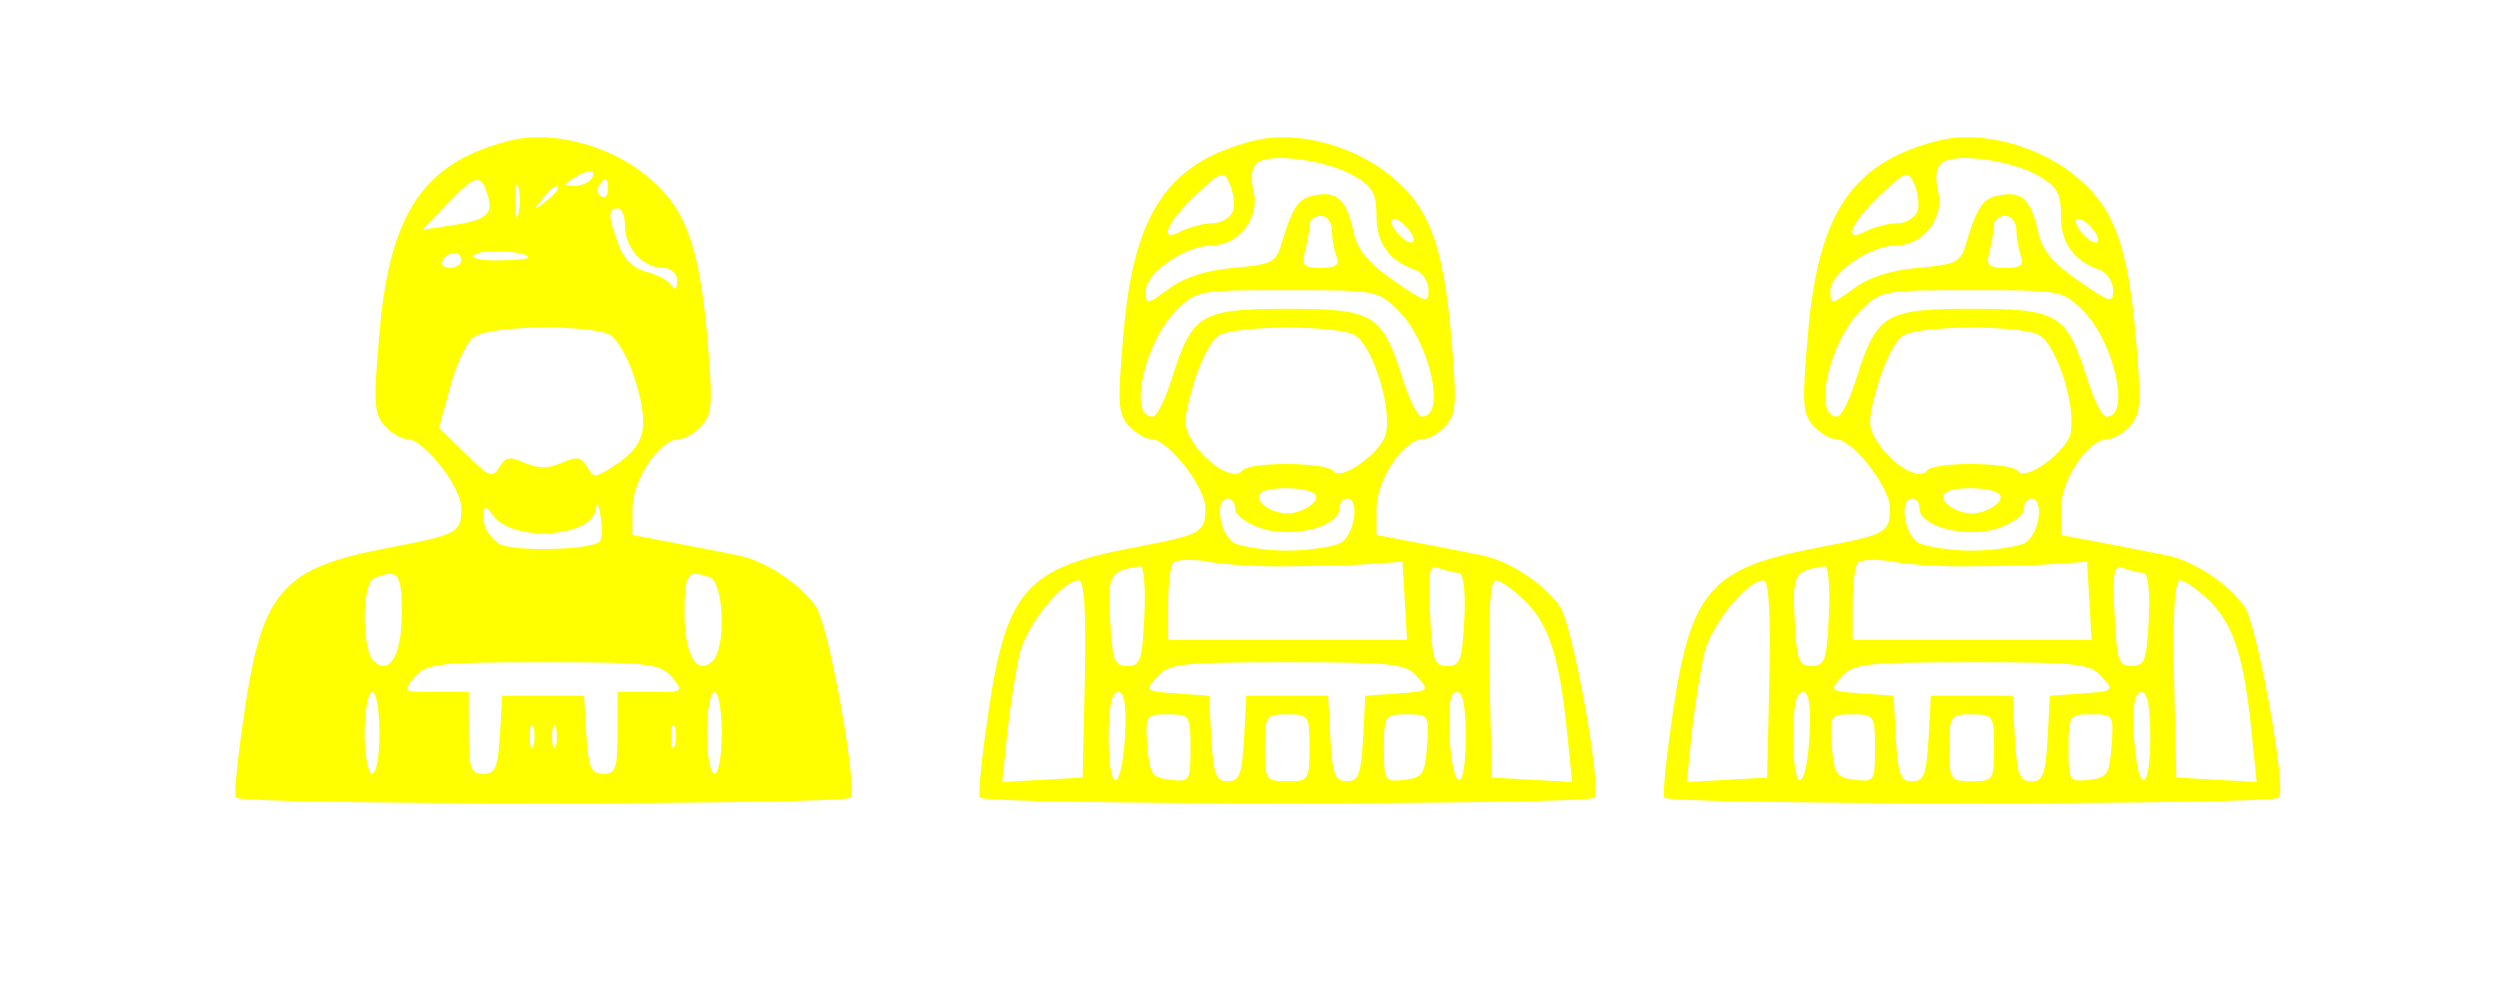
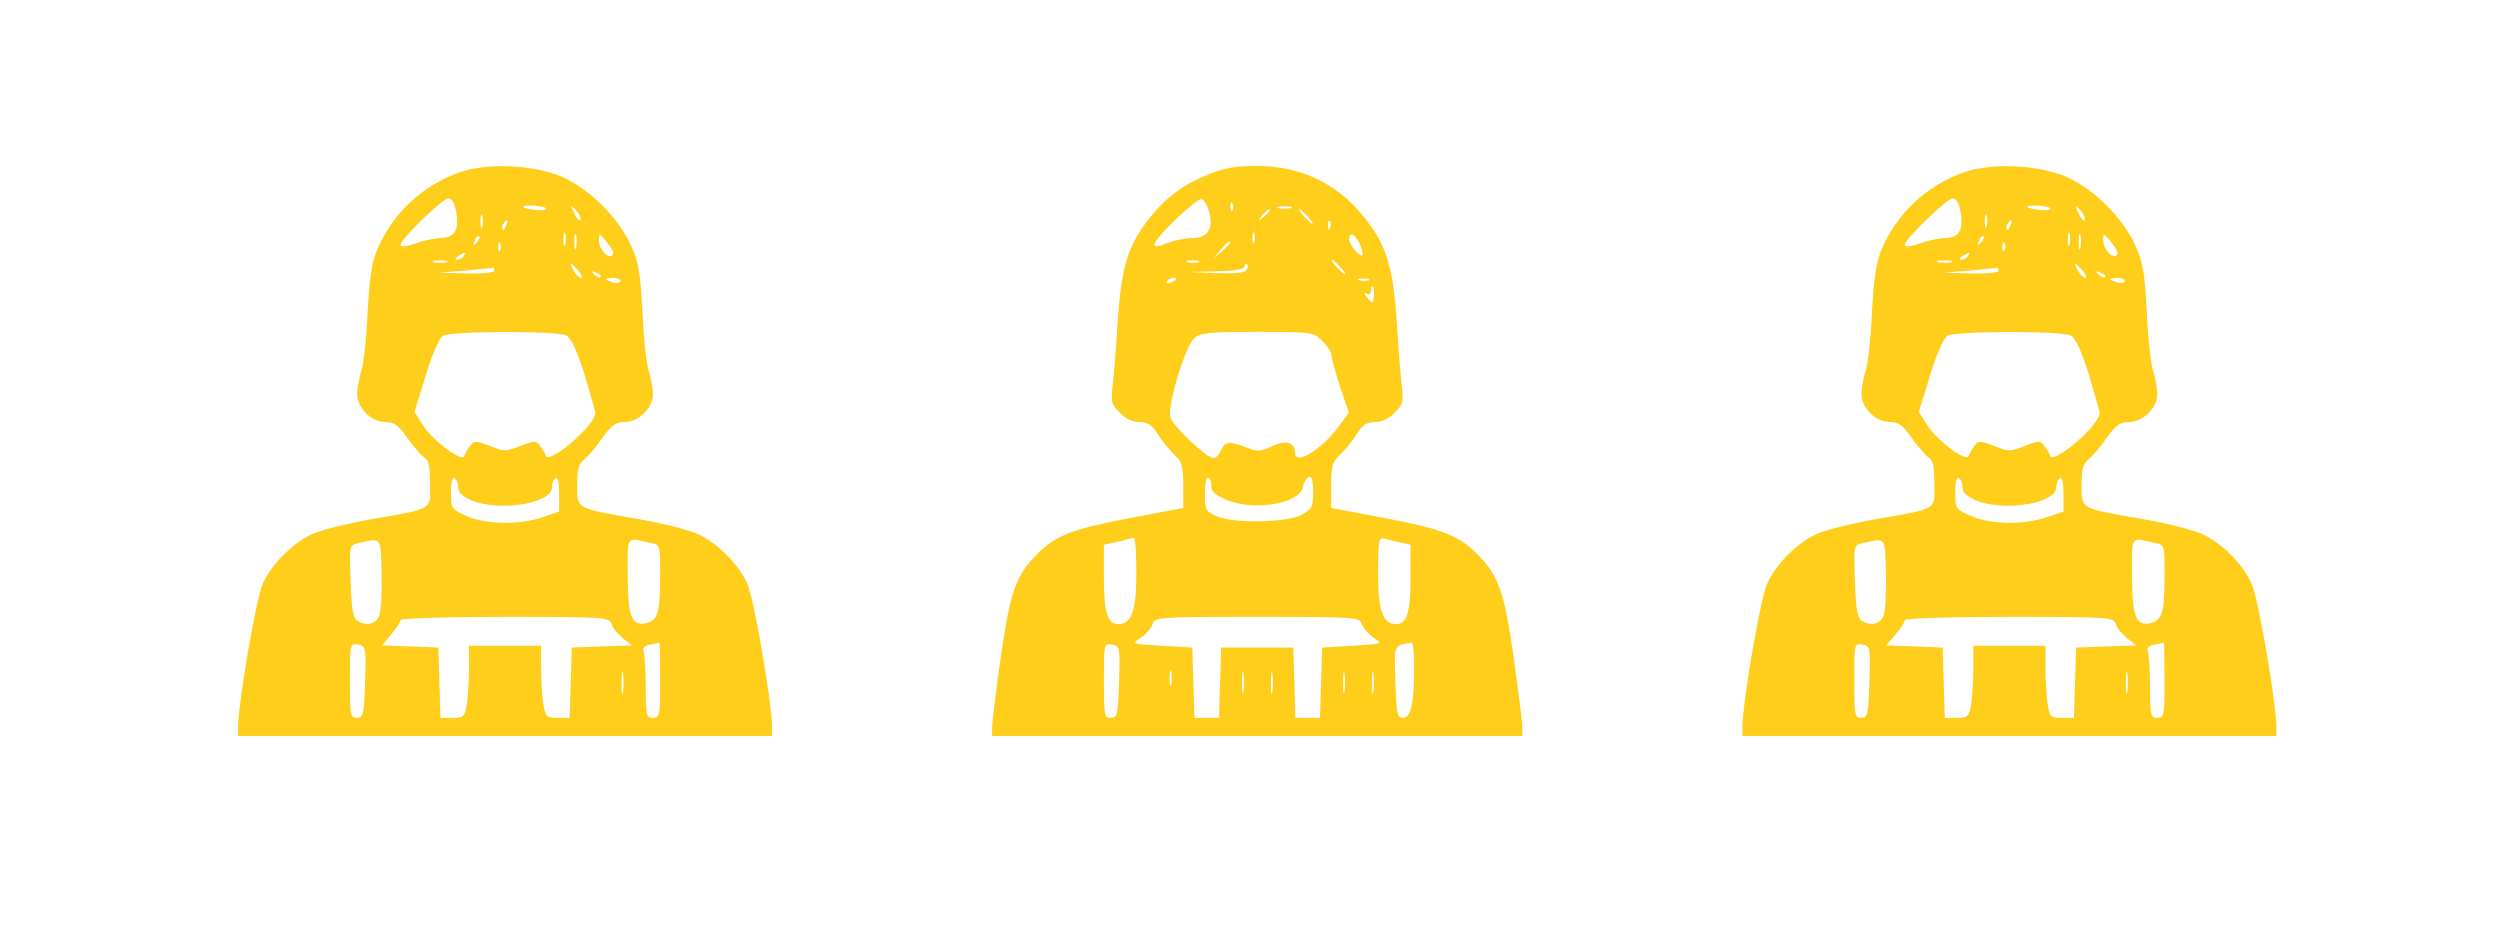
- <svg xmlns="http://www.w3.org/2000/svg" version="1.0" width="336pt" height="132pt" viewBox="0 0 336 132" preserveAspectRatio="xMidYMid meet">
-   <g transform="translate(0,132) scale(0.1,-0.1)" fill="yellow" stroke="none">
-     <path d="M685 1131 c-115 -29 -161 -96 -175 -258 -8 -93 -8 -109 7 -125 9 -10 22 -18 30 -18 22 0 72 -63 73 -92 0 -34 -3 -36 -97 -54 -143 -27 -170 -57 -194 -217 -9 -61 -15 -115 -12 -119 6 -10 820 -10 826 0 10 15 -29 230 -46 256 -21 31 -69 63 -107 70 -14 3 -51 10 -82 16 l-58 11 0 37 c1 39 37 92 63 92 8 0 21 8 30 18 15 16 15 32 7 125 -10 112 -28 164 -72 203 -51 47 -133 70 -193 55z m110 -51 c-3 -5 -14 -10 -23 -10 -15 0 -15 2 -2 10 20 13 33 13 25 0z m-140 -21 c9 -27 -1 -35 -49 -42 l-39 -6 33 34 c39 41 46 42 55 14z m42 -26 c-3 -10 -5 -2 -5 17 0 19 2 27 5 18 2 -10 2 -26 0 -35z m120 32 c0 -8 -4 -12 -9 -9 -5 3 -6 10 -3 15 9 13 12 11 12 -6z m-67 1 c0 -2 -8 -10 -17 -17 -16 -13 -17 -12 -4 4 13 16 21 21 21 13z m90 -50 c0 -29 24 -56 51 -56 11 0 19 -7 19 -17 0 -12 -3 -14 -8 -6 -4 6 -19 14 -34 18 -18 5 -30 17 -37 37 -14 38 -14 48 -1 48 6 0 10 -11 10 -24z m-130 -42 c0 -2 -19 -4 -42 -4 -26 0 -38 4 -30 8 12 8 72 4 72 -4z m-90 -4 c0 -5 -7 -10 -16 -10 -8 0 -12 5 -9 10 3 6 10 10 16 10 5 0 9 -4 9 -10z m200 -100 c10 -6 26 -34 35 -65 18 -62 12 -84 -31 -112 -24 -15 -27 -16 -35 0 -8 13 -14 14 -34 5 -19 -8 -31 -8 -50 0 -20 9 -26 8 -34 -6 -9 -15 -14 -13 -45 18 l-36 35 15 55 c8 30 22 61 32 67 20 16 156 17 183 3z m-14 -278 c-12 -11 -114 -14 -135 -3 -11 7 -21 21 -21 33 0 20 1 20 13 5 27 -37 135 -29 138 10 1 10 4 5 6 -10 3 -16 2 -31 -1 -35z m-266 -96 c0 -57 -17 -85 -38 -64 -16 16 -16 105 1 111 32 13 37 7 37 -47z m414 48 c19 -7 22 -94 4 -112 -21 -21 -38 7 -38 64 0 54 4 59 34 48z m-51 -134 c16 -20 16 -20 -28 -20 l-45 0 0 -55 c0 -48 -3 -55 -19 -55 -17 0 -20 8 -23 53 l-3 52 -55 0 -55 0 -3 -52 c-3 -45 -6 -53 -23 -53 -16 0 -19 7 -19 55 l0 55 -45 0 c-44 0 -44 0 -28 20 16 18 30 20 173 20 143 0 157 -2 173 -20z m-393 -75 c0 -30 -4 -55 -10 -55 -5 0 -10 25 -10 55 0 30 5 55 10 55 6 0 10 -25 10 -55z m460 0 c0 -30 -4 -55 -10 -55 -5 0 -10 25 -10 55 0 30 5 55 10 55 6 0 10 -25 10 -55z m-253 -17 c-3 -7 -5 -2 -5 12 0 14 2 19 5 13 2 -7 2 -19 0 -25z m30 0 c-3 -7 -5 -2 -5 12 0 14 2 19 5 13 2 -7 2 -19 0 -25z m160 0 c-3 -7 -5 -2 -5 12 0 14 2 19 5 13 2 -7 2 -19 0 -25z" />
-     <path d="M1685 1131 c-115 -29 -161 -96 -175 -258 -8 -93 -8 -109 7 -125 9 -10 22 -18 30 -18 22 0 72 -63 73 -92 0 -34 -3 -36 -97 -54 -143 -27 -170 -57 -194 -217 -9 -61 -15 -115 -12 -119 6 -10 820 -10 826 0 10 15 -29 230 -46 256 -21 31 -69 63 -107 70 -14 3 -51 10 -82 16 l-58 11 0 37 c1 39 37 92 63 92 8 0 21 8 30 18 15 16 15 32 7 125 -10 112 -28 164 -72 203 -51 47 -133 70 -193 55z m136 -48 c24 -14 29 -24 29 -54 0 -36 17 -60 53 -72 9 -4 17 -16 17 -27 0 -18 -4 -17 -47 13 -35 24 -49 42 -54 66 -9 41 -21 54 -49 49 -24 -3 -32 -14 -47 -63 -8 -28 -12 -30 -65 -35 -37 -3 -67 -13 -87 -28 -30 -22 -31 -22 -31 -2 0 23 53 60 88 60 36 0 65 36 57 72 -5 21 -3 33 6 40 19 13 95 2 130 -19z m-164 -47 c-4 -9 -16 -16 -27 -16 -12 0 -30 -5 -41 -10 -33 -18 -23 9 18 48 36 33 37 34 46 14 5 -12 7 -28 4 -36z m133 -25 c0 -11 3 -26 6 -35 5 -12 0 -16 -21 -16 -23 0 -26 3 -21 23 3 12 6 28 6 35 0 6 7 12 15 12 8 0 15 -9 15 -19z m110 -13 c0 -6 -7 -5 -15 2 -8 7 -15 17 -15 22 0 6 7 5 15 -2 8 -7 15 -17 15 -22z m-20 -96 c42 -43 64 -142 31 -142 -6 0 -18 25 -27 55 -27 83 -38 90 -154 90 -116 0 -127 -7 -154 -90 -9 -30 -21 -55 -27 -55 -33 0 -11 99 31 142 28 28 30 28 150 28 120 0 122 0 150 -28z m-60 -32 c27 -15 55 -112 40 -140 -15 -27 -60 -56 -68 -43 -9 12 -115 13 -123 0 -9 -13 -46 8 -65 38 -14 22 -14 29 0 79 9 30 24 60 34 65 22 14 158 14 182 1z m-53 -214 c9 -9 -16 -26 -37 -26 -21 0 -44 16 -37 26 6 11 64 10 74 0z m-107 -20 c0 -8 16 -20 35 -26 41 -14 105 2 105 26 0 8 5 14 10 14 18 0 11 -49 -9 -60 -11 -5 -43 -10 -71 -10 -28 0 -60 5 -71 10 -20 11 -27 60 -9 60 6 0 10 -6 10 -14z m70 -77 c36 0 85 1 110 3 l45 3 3 -52 3 -53 -160 0 -161 0 0 48 c0 27 3 52 7 56 5 4 26 5 48 1 22 -4 69 -7 105 -6z m-192 -66 c-3 -60 -5 -68 -23 -68 -18 0 -20 8 -23 62 -3 62 -1 66 41 72 4 0 7 -29 5 -66z m423 57 c6 0 9 -27 7 -62 -3 -55 -5 -63 -23 -63 -18 0 -20 8 -23 69 -3 60 -1 68 13 62 9 -3 21 -6 26 -6z m-503 -142 l-3 -133 -54 -3 -54 -3 7 68 c4 37 12 86 17 107 11 39 57 96 79 96 7 0 10 -41 8 -132z m592 104 c32 -32 46 -76 56 -175 l7 -68 -54 3 -54 3 -3 133 c-2 91 1 132 8 132 7 0 24 -13 40 -28z m-146 -101 c18 -19 17 -20 -26 -23 l-43 -3 -3 -57 c-3 -49 -6 -58 -22 -58 -16 0 -19 9 -22 58 l-3 57 -55 0 -55 0 -3 -57 c-3 -49 -6 -58 -22 -58 -16 0 -19 9 -22 58 l-3 57 -43 3 c-43 3 -44 4 -26 23 15 17 31 19 174 19 143 0 159 -2 174 -19z m-392 -81 c-5 -78 -22 -78 -22 0 0 41 4 60 13 60 8 0 11 -17 9 -60z m458 0 c0 -78 -17 -78 -22 0 -2 43 1 60 10 60 8 0 12 -19 12 -60z m-370 -16 c0 -44 -1 -45 -27 -42 -25 3 -28 7 -31 46 -3 41 -2 42 27 42 30 0 31 -1 31 -46z m160 1 c0 -43 -1 -45 -30 -45 -29 0 -30 2 -30 45 0 43 1 45 30 45 29 0 30 -2 30 -45z m158 3 c-3 -39 -6 -43 -30 -46 -27 -3 -28 -2 -28 42 0 45 1 46 31 46 29 0 30 -1 27 -42z" />
-     <path d="M2605 1131 c-115 -29 -161 -96 -175 -258 -8 -93 -8 -109 7 -125 9 -10 22 -18 30 -18 22 0 72 -63 73 -92 0 -34 -3 -36 -97 -54 -143 -27 -170 -57 -194 -217 -9 -61 -15 -115 -12 -119 6 -10 820 -10 826 0 10 15 -29 230 -46 256 -21 31 -69 63 -107 70 -14 3 -51 10 -82 16 l-58 11 0 37 c1 39 37 92 63 92 8 0 21 8 30 18 15 16 15 32 7 125 -10 112 -28 164 -72 203 -51 47 -133 70 -193 55z m136 -48 c24 -14 29 -24 29 -54 0 -36 17 -60 53 -72 9 -4 17 -16 17 -27 0 -18 -4 -17 -47 13 -35 24 -49 42 -54 66 -9 41 -21 54 -49 49 -24 -3 -32 -14 -47 -63 -8 -28 -12 -30 -65 -35 -37 -3 -67 -13 -87 -28 -30 -22 -31 -22 -31 -2 0 23 53 60 88 60 36 0 65 36 57 72 -5 21 -3 33 6 40 19 13 95 2 130 -19z m-164 -47 c-4 -9 -16 -16 -27 -16 -12 0 -30 -5 -41 -10 -33 -18 -23 9 18 48 36 33 37 34 46 14 5 -12 7 -28 4 -36z m133 -25 c0 -11 3 -26 6 -35 5 -12 0 -16 -21 -16 -23 0 -26 3 -21 23 3 12 6 28 6 35 0 6 7 12 15 12 8 0 15 -9 15 -19z m110 -13 c0 -6 -7 -5 -15 2 -8 7 -15 17 -15 22 0 6 7 5 15 -2 8 -7 15 -17 15 -22z m-20 -96 c42 -43 64 -142 31 -142 -6 0 -18 25 -27 55 -27 83 -38 90 -154 90 -116 0 -127 -7 -154 -90 -9 -30 -21 -55 -27 -55 -33 0 -11 99 31 142 28 28 30 28 150 28 120 0 122 0 150 -28z m-60 -32 c27 -15 55 -112 40 -140 -15 -27 -60 -56 -68 -43 -9 12 -115 13 -123 0 -9 -13 -46 8 -65 38 -14 22 -14 29 0 79 9 30 24 60 34 65 22 14 158 14 182 1z m-53 -214 c9 -9 -16 -26 -37 -26 -21 0 -44 16 -37 26 6 11 64 10 74 0z m-107 -20 c0 -24 64 -40 105 -26 19 6 35 18 35 26 0 8 5 14 10 14 18 0 11 -49 -9 -60 -11 -5 -43 -10 -71 -10 -28 0 -60 5 -71 10 -20 11 -27 60 -9 60 6 0 10 -6 10 -14z m70 -77 c36 0 85 1 110 3 l45 3 3 -52 3 -53 -160 0 -161 0 0 48 c0 27 3 52 7 56 5 4 26 5 48 1 22 -4 69 -7 105 -6z m-192 -66 c-3 -60 -5 -68 -23 -68 -18 0 -20 8 -23 62 -3 62 -1 66 41 72 4 0 7 -29 5 -66z m423 57 c6 0 9 -27 7 -62 -3 -55 -5 -63 -23 -63 -18 0 -20 8 -23 69 -3 60 -1 68 13 62 9 -3 21 -6 26 -6z m-503 -142 l-3 -133 -54 -3 -54 -3 7 68 c4 37 12 86 17 107 11 39 57 96 79 96 7 0 10 -41 8 -132z m592 104 c32 -32 46 -76 56 -175 l7 -68 -54 3 -54 3 -3 133 c-2 91 1 132 8 132 7 0 24 -13 40 -28z m-146 -101 c18 -19 17 -20 -26 -23 l-43 -3 -3 -57 c-3 -49 -6 -58 -22 -58 -16 0 -19 9 -22 58 l-3 57 -55 0 -55 0 -3 -57 c-3 -49 -6 -58 -22 -58 -16 0 -19 9 -22 58 l-3 57 -43 3 c-43 3 -44 4 -26 23 15 17 31 19 174 19 143 0 159 -2 174 -19z m-392 -81 c-5 -78 -22 -78 -22 0 0 41 4 60 13 60 8 0 11 -17 9 -60z m458 0 c0 -78 -17 -78 -22 0 -2 43 1 60 10 60 8 0 12 -19 12 -60z m-370 -16 c0 -44 -1 -45 -27 -42 -25 3 -28 7 -31 46 -3 41 -2 42 27 42 30 0 31 -1 31 -46z m160 1 c0 -43 -1 -45 -30 -45 -29 0 -30 2 -30 45 0 43 1 45 30 45 29 0 30 -2 30 -45z m158 3 c-3 -39 -6 -43 -30 -46 -27 -3 -28 -2 -28 42 0 45 1 46 31 46 29 0 30 -1 27 -42z" />
+ <svg xmlns="http://www.w3.org/2000/svg" version="1.0" width="693pt" height="258pt" viewBox="0 0 693 258" preserveAspectRatio="xMidYMid meet">
+   <g transform="translate(0,258) scale(0.1,-0.1)" fill="#ffce1b" stroke="none">
+     <path d="M1273 2102 c-101 -36 -181 -110 -225 -208 -17 -38 -23 -77 -29 -179 -3 -71 -11 -146 -18 -165 -6 -19 -11 -47 -11 -63 0 -38 40 -77 79 -77 24 0 36 -9 61 -45 17 -24 38 -48 46 -53 12 -7 16 -25 16 -73 1 -74 12 -68 -167 -99 -66 -12 -138 -30 -161 -41 -55 -26 -112 -84 -136 -138 -18 -40 -67 -325 -68 -393 l0 -28 740 0 740 0 0 28 c-1 68 -50 353 -68 393 -24 54 -81 112 -136 138 -23 11 -97 30 -166 42 -176 31 -170 27 -170 94 0 44 4 59 21 73 11 9 34 36 50 60 24 33 36 42 60 42 39 0 79 39 79 77 0 16 -5 44 -11 63 -7 19 -15 94 -18 165 -6 111 -11 139 -33 187 -34 74 -112 152 -186 186 -76 35 -211 42 -289 14z m-8 -112 c8 -49 -6 -70 -45 -70 -15 0 -46 -7 -69 -15 -25 -9 -41 -10 -41 -4 0 16 117 129 133 129 10 0 18 -14 22 -40z m249 12 c2 -4 -11 -6 -30 -4 -19 2 -34 6 -34 8 0 8 59 4 64 -4z m95 -31 c-2 -6 -10 2 -17 17 -11 25 -11 25 4 10 9 -9 15 -21 13 -27z m-272 -18 c-3 -10 -5 -4 -5 12 0 17 2 24 5 18 2 -7 2 -21 0 -30z m66 2 c-3 -9 -8 -14 -10 -11 -3 3 -2 9 2 15 9 16 15 13 8 -4z m164 -52 c-3 -10 -5 -4 -5 12 0 17 2 24 5 18 2 -7 2 -21 0 -30z m30 -10 c-3 -10 -5 -2 -5 17 0 19 2 27 5 18 2 -10 2 -26 0 -35z m-276 14 c-10 -9 -11 -8 -5 6 3 10 9 15 12 12 3 -3 0 -11 -7 -18z m379 -28 c0 -5 -4 -9 -8 -9 -15 0 -32 24 -32 45 1 19 1 19 20 -4 11 -13 20 -27 20 -32z m-313 9 c-3 -8 -6 -5 -6 6 -1 11 2 17 5 13 3 -3 4 -12 1 -19z m-102 -18 c-3 -5 -12 -10 -18 -10 -7 0 -6 4 3 10 19 12 23 12 15 0z m-47 -17 c-10 -2 -26 -2 -35 0 -10 3 -2 5 17 5 19 0 27 -2 18 -5z m365 -23 c9 -11 13 -20 7 -20 -5 0 -14 9 -20 20 -6 11 -9 20 -8 20 2 0 11 -9 21 -20z m-233 0 c0 -6 -31 -9 -77 -8 l-78 2 75 6 c41 4 76 7 78 8 1 1 2 -2 2 -8z m295 -18 c-3 -3 -11 0 -18 7 -9 10 -8 11 6 5 10 -3 15 -9 12 -12z m55 -11 c0 -5 -9 -7 -20 -4 -11 3 -20 7 -20 9 0 2 9 4 20 4 11 0 20 -4 20 -9z m-150 -151 c13 -7 30 -44 50 -107 16 -54 30 -102 30 -108 0 -34 -129 -144 -137 -118 -2 6 -9 18 -16 27 -11 15 -15 15 -54 0 -40 -16 -46 -16 -85 0 -40 15 -44 15 -55 0 -7 -9 -14 -22 -16 -28 -6 -18 -84 40 -113 83 l-25 39 31 101 c18 59 38 105 48 110 23 14 318 14 342 1z m-300 -421 c0 -14 12 -25 37 -36 78 -32 223 -9 223 36 0 11 5 23 10 26 6 4 10 -13 10 -43 l0 -50 -47 -16 c-64 -22 -158 -20 -210 4 -42 18 -43 21 -43 65 0 28 4 44 10 40 6 -3 10 -15 10 -26z m-220 -359 c-11 -21 -36 -26 -60 -10 -11 7 -16 34 -18 109 -4 98 -3 100 20 105 67 15 63 21 66 -86 1 -56 -2 -107 -8 -118z m753 205 c27 -5 27 -6 27 -88 0 -105 -6 -126 -38 -134 -41 -10 -52 17 -52 133 0 112 -6 104 63 89z m-108 -225 c3 -11 18 -28 31 -39 l26 -20 -84 -3 -83 -3 -3 -97 -3 -98 -33 0 c-31 0 -34 3 -40 38 -3 20 -6 65 -6 100 l0 62 -100 0 -100 0 0 -62 c0 -35 -3 -80 -6 -100 -6 -35 -9 -38 -40 -38 l-33 0 -3 98 -3 97 -78 3 -78 3 25 30 c15 17 26 35 26 40 0 5 119 9 289 9 280 0 290 -1 296 -20z m-683 -161 c-3 -90 -5 -99 -23 -99 -18 0 -19 8 -19 104 0 102 0 103 23 99 21 -4 22 -7 19 -104z m818 6 c0 -98 -1 -105 -20 -105 -18 0 -20 7 -20 84 0 46 -3 91 -6 99 -4 11 2 17 18 20 13 2 24 5 26 6 1 0 2 -46 2 -104z m-103 -32 c-2 -16 -4 -5 -4 22 0 28 2 40 4 28 2 -13 2 -35 0 -50z" />
+     <path d="M3346 2095 c-71 -29 -119 -66 -167 -129 -53 -70 -71 -130 -81 -279 -4 -73 -11 -153 -14 -179 -5 -41 -3 -50 20 -72 15 -16 36 -26 55 -26 22 0 34 -8 50 -33 11 -18 31 -43 45 -56 23 -21 26 -33 26 -87 l0 -62 -142 -27 c-165 -31 -211 -49 -261 -99 -61 -61 -76 -102 -103 -288 -13 -94 -24 -181 -24 -194 l0 -24 735 0 735 0 0 24 c0 13 -11 100 -24 194 -27 186 -42 227 -103 288 -50 50 -96 68 -260 99 l-143 27 0 62 c0 54 3 66 26 87 14 13 34 38 45 56 16 25 28 33 50 33 19 0 40 10 55 26 23 22 25 31 20 72 -3 26 -10 106 -14 179 -10 149 -28 209 -82 280 -77 102 -180 153 -308 153 -58 0 -91 -6 -136 -25z m6 -103 c12 -47 -4 -72 -48 -72 -19 0 -50 -7 -69 -14 -24 -10 -35 -11 -35 -4 0 18 118 130 131 126 7 -2 17 -19 21 -36z m65 6 c-3 -8 -6 -5 -6 6 -1 11 2 17 5 13 3 -3 4 -12 1 -19z m161 5 c-10 -2 -26 -2 -35 0 -10 3 -2 5 17 5 19 0 27 -2 18 -5z m-58 -7 c0 -2 -8 -10 -17 -17 -16 -13 -17 -12 -4 4 13 16 21 21 21 13z m105 -16 c10 -11 16 -20 13 -20 -3 0 -13 9 -23 20 -10 11 -16 20 -13 20 3 0 13 -9 23 -20z m62 -32 c-3 -8 -6 -5 -6 6 -1 11 2 17 5 13 3 -3 4 -12 1 -19z m-210 -40 c-3 -7 -5 -2 -5 12 0 14 2 19 5 13 2 -7 2 -19 0 -25z m292 -4 c6 -15 10 -28 8 -31 -7 -7 -37 28 -37 43 0 23 16 16 29 -12z m-359 3 c0 -2 -10 -12 -22 -23 l-23 -19 19 23 c18 21 26 27 26 19z m-87 -54 c-7 -2 -21 -2 -30 0 -10 3 -4 5 12 5 17 0 24 -2 18 -5z m392 -13 c10 -11 16 -20 13 -20 -3 0 -13 9 -23 20 -10 11 -16 20 -13 20 3 0 13 -9 23 -20z m-262 -11 c-6 -6 -42 -8 -84 -6 l-74 3 78 2 c51 1 77 6 77 14 0 6 3 8 7 5 4 -4 2 -12 -4 -18z m-193 -23 c0 -2 -7 -7 -16 -10 -8 -3 -12 -2 -9 4 6 10 25 14 25 6z m533 -3 c-7 -2 -19 -2 -25 0 -7 3 -2 5 12 5 14 0 19 -2 13 -5z m15 -49 c-3 -16 -4 -15 -18 1 -9 11 -10 16 -2 11 8 -5 12 -1 13 11 0 10 3 13 6 6 2 -7 3 -20 1 -29z m-143 -119 c14 -13 25 -30 25 -37 0 -8 11 -47 24 -88 l25 -74 -26 -35 c-46 -65 -123 -113 -123 -77 0 30 -26 38 -64 19 -32 -15 -41 -15 -69 -4 -48 19 -61 18 -72 -6 -5 -13 -15 -23 -21 -23 -19 0 -114 90 -120 114 -8 33 42 198 67 219 18 15 43 17 176 17 150 0 155 -1 178 -25z m-307 -403 c-4 -25 62 -53 125 -53 70 0 124 22 129 52 2 12 9 24 16 27 8 2 12 -10 12 -42 0 -41 -3 -47 -32 -63 -41 -22 -187 -25 -235 -4 -31 13 -33 17 -33 63 0 31 4 47 10 43 6 -4 9 -14 8 -23z m-208 -240 c0 -105 -13 -142 -50 -142 -30 0 -40 32 -40 129 l0 91 28 6 c15 3 32 7 37 9 6 2 13 4 18 4 4 1 7 -43 7 -97z m733 84 l27 -6 0 -91 c0 -97 -10 -129 -40 -129 -37 0 -50 37 -50 143 0 89 2 98 18 94 9 -3 29 -8 45 -11z m-108 -226 c4 -11 18 -28 33 -38 26 -17 26 -17 -58 -22 l-85 -5 -3 -97 -3 -98 -34 0 -34 0 -3 98 -3 97 -100 0 -100 0 -3 -97 -3 -98 -34 0 -34 0 -3 98 -3 97 -85 5 c-84 5 -84 5 -58 22 15 10 29 27 33 38 6 19 14 20 290 20 276 0 284 -1 290 -20z m-673 -161 c-3 -90 -5 -99 -23 -99 -18 0 -19 8 -19 104 0 102 0 103 23 99 21 -4 22 -7 19 -104z m818 44 c0 -102 -9 -143 -31 -143 -16 0 -18 11 -21 100 -3 106 -6 99 45 109 4 0 7 -29 7 -66z m-673 -50 c-3 -10 -5 -2 -5 17 0 19 2 27 5 18 2 -10 2 -26 0 -35z m200 -20 c-2 -16 -4 -5 -4 22 0 28 2 40 4 28 2 -13 2 -35 0 -50z m80 0 c-2 -16 -4 -5 -4 22 0 28 2 40 4 28 2 -13 2 -35 0 -50z m200 0 c-2 -16 -4 -5 -4 22 0 28 2 40 4 28 2 -13 2 -35 0 -50z m80 0 c-2 -16 -4 -5 -4 22 0 28 2 40 4 28 2 -13 2 -35 0 -50z" />
+     <path d="M5443 2102 c-101 -36 -181 -110 -225 -208 -17 -38 -23 -77 -29 -179 -3 -71 -11 -146 -18 -165 -6 -19 -11 -47 -11 -63 0 -38 40 -77 79 -77 24 0 36 -9 61 -45 17 -24 38 -48 46 -53 12 -7 16 -25 16 -73 1 -74 12 -68 -167 -99 -66 -12 -138 -30 -161 -41 -55 -26 -112 -84 -136 -138 -18 -40 -67 -325 -68 -393 l0 -28 740 0 740 0 0 28 c-1 68 -50 353 -68 393 -24 54 -81 112 -136 138 -23 11 -97 30 -166 42 -176 31 -170 27 -170 94 0 44 4 59 21 73 11 9 34 36 50 60 24 33 36 42 60 42 39 0 79 39 79 77 0 16 -5 44 -11 63 -7 19 -15 94 -18 165 -6 111 -11 139 -33 187 -34 74 -112 152 -186 186 -76 35 -211 42 -289 14z m-8 -112 c8 -49 -6 -70 -45 -70 -15 0 -46 -7 -69 -15 -25 -9 -41 -10 -41 -4 0 16 117 129 133 129 10 0 18 -14 22 -40z m249 12 c2 -4 -11 -6 -30 -4 -19 2 -34 6 -34 8 0 8 59 4 64 -4z m95 -31 c-2 -6 -10 2 -17 17 -11 25 -11 25 4 10 9 -9 15 -21 13 -27z m-272 -18 c-3 -10 -5 -4 -5 12 0 17 2 24 5 18 2 -7 2 -21 0 -30z m66 2 c-3 -9 -8 -14 -10 -11 -3 3 -2 9 2 15 9 16 15 13 8 -4z m164 -52 c-3 -10 -5 -4 -5 12 0 17 2 24 5 18 2 -7 2 -21 0 -30z m30 -10 c-3 -10 -5 -2 -5 17 0 19 2 27 5 18 2 -10 2 -26 0 -35z m-276 14 c-10 -9 -11 -8 -5 6 3 10 9 15 12 12 3 -3 0 -11 -7 -18z m379 -28 c0 -5 -4 -9 -8 -9 -15 0 -32 24 -32 45 1 19 1 19 20 -4 11 -13 20 -27 20 -32z m-313 9 c-3 -8 -6 -5 -6 6 -1 11 2 17 5 13 3 -3 4 -12 1 -19z m-102 -18 c-3 -5 -12 -10 -18 -10 -7 0 -6 4 3 10 19 12 23 12 15 0z m-47 -17 c-10 -2 -26 -2 -35 0 -10 3 -2 5 17 5 19 0 27 -2 18 -5z m365 -23 c9 -11 13 -20 7 -20 -5 0 -14 9 -20 20 -6 11 -9 20 -8 20 2 0 11 -9 21 -20z m-233 0 c0 -6 -31 -9 -77 -8 l-78 2 75 6 c41 4 76 7 78 8 1 1 2 -2 2 -8z m295 -18 c-3 -3 -11 0 -18 7 -9 10 -8 11 6 5 10 -3 15 -9 12 -12z m55 -11 c0 -5 -9 -7 -20 -4 -11 3 -20 7 -20 9 0 2 9 4 20 4 11 0 20 -4 20 -9z m-150 -151 c13 -7 30 -44 50 -107 16 -54 30 -102 30 -108 0 -34 -129 -144 -137 -118 -2 6 -9 18 -16 27 -11 15 -15 15 -54 0 -40 -16 -46 -16 -85 0 -40 15 -44 15 -55 0 -7 -9 -14 -22 -16 -28 -6 -18 -84 40 -113 83 l-25 39 31 101 c18 59 38 105 48 110 23 14 318 14 342 1z m-300 -421 c0 -14 12 -25 37 -36 78 -32 223 -9 223 36 0 11 5 23 10 26 6 4 10 -13 10 -43 l0 -50 -47 -16 c-64 -22 -158 -20 -210 4 -42 18 -43 21 -43 65 0 28 4 44 10 40 6 -3 10 -15 10 -26z m-220 -359 c-11 -21 -36 -26 -60 -10 -11 7 -16 34 -18 109 -4 98 -3 100 20 105 67 15 63 21 66 -86 1 -56 -2 -107 -8 -118z m753 205 c27 -5 27 -6 27 -88 0 -105 -6 -126 -38 -134 -41 -10 -52 17 -52 133 0 112 -6 104 63 89z m-108 -225 c3 -11 18 -28 31 -39 l26 -20 -84 -3 -83 -3 -3 -97 -3 -98 -33 0 c-31 0 -34 3 -40 38 -3 20 -6 65 -6 100 l0 62 -100 0 -100 0 0 -62 c0 -35 -3 -80 -6 -100 -6 -35 -9 -38 -40 -38 l-33 0 -3 98 -3 97 -78 3 -78 3 25 30 c15 17 26 35 26 40 0 5 119 9 289 9 280 0 290 -1 296 -20z m-683 -161 c-3 -90 -5 -99 -23 -99 -18 0 -19 8 -19 104 0 102 0 103 23 99 21 -4 22 -7 19 -104z m818 6 c0 -98 -1 -105 -20 -105 -18 0 -20 7 -20 84 0 46 -3 91 -6 99 -4 11 2 17 18 20 13 2 24 5 26 6 1 0 2 -46 2 -104z m-103 -32 c-2 -16 -4 -5 -4 22 0 28 2 40 4 28 2 -13 2 -35 0 -50z" />
  </g>
</svg>
